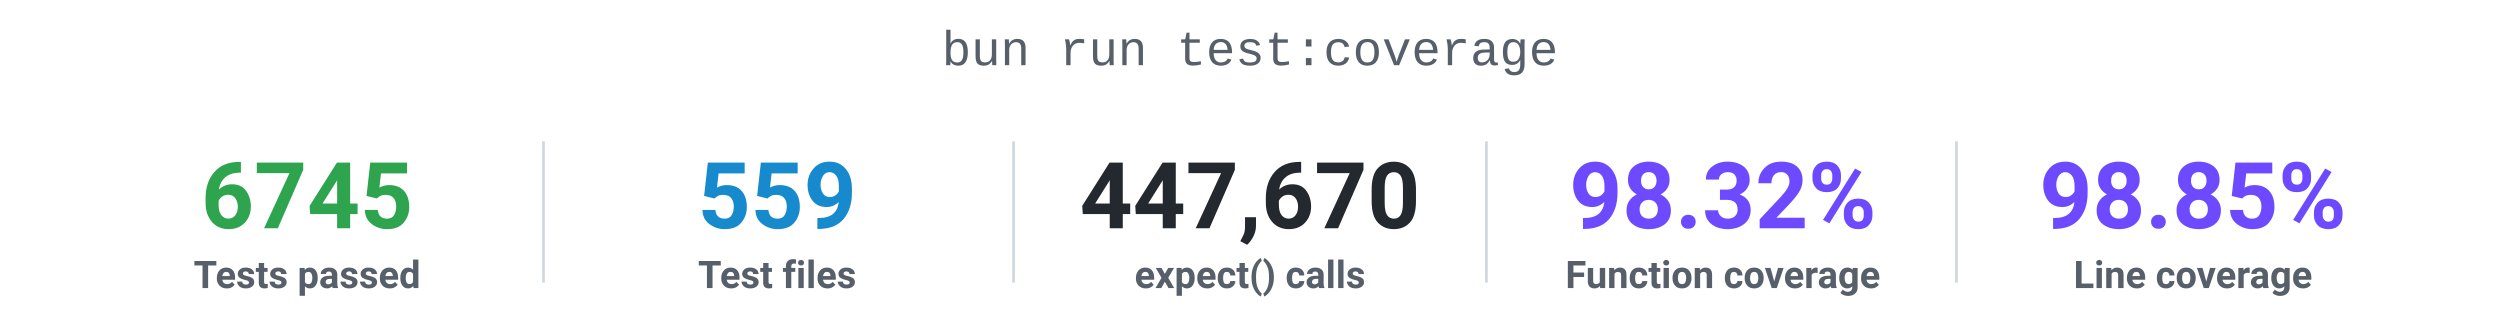
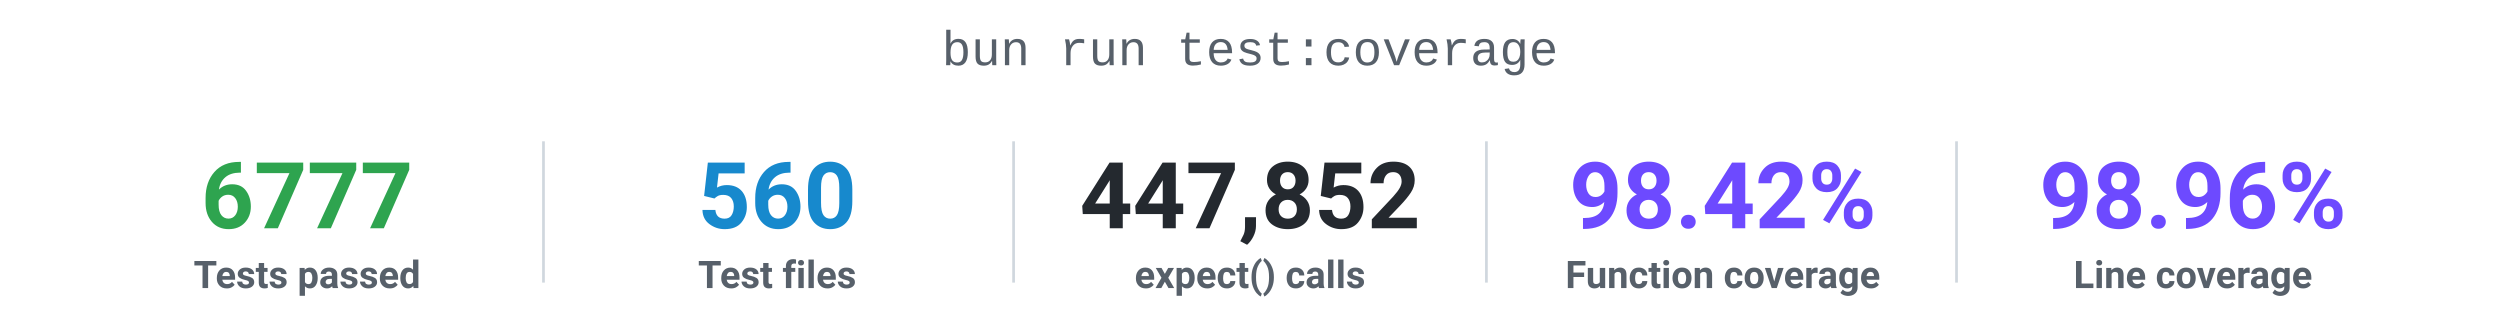
- <svg xmlns="http://www.w3.org/2000/svg" viewBox="0 0 920 122" width="920" height="122" role="img" aria-label="bun run test:coverage — 6745 tests passed, 559 test files, 447,670 expect() calls, 98.32% function coverage, 98.85% line coverage">
+ <svg xmlns="http://www.w3.org/2000/svg" viewBox="0 0 920 122" width="920" height="122" role="img" aria-label="bun run test:coverage — 6777 tests passed, 560 test files, 447,852 expect() calls, 98.42% function coverage, 98.96% line coverage">
  <style>
    .cmd { font-family: ui-monospace, SFMono-Regular, 'SF Mono', Menlo, Consolas, 'Liberation Mono', monospace; font-weight: 500; font-size: 18px; }
    .val { font-family: system-ui, -apple-system, BlinkMacSystemFont, 'Segoe UI', Roboto, sans-serif; font-weight: 700; font-size: 34px; }
    .lbl { font-family: system-ui, -apple-system, BlinkMacSystemFont, 'Segoe UI', Roboto, sans-serif; font-weight: 600; font-size: 14px; }
  </style>
  <text x="460" y="24" text-anchor="middle" class="cmd" fill="#57606a">bun run test:coverage</text>
  <line x1="200" y1="52" x2="200" y2="104" stroke="#d0d7de" stroke-width="1" />
  <line x1="373" y1="52" x2="373" y2="104" stroke="#d0d7de" stroke-width="1" />
  <line x1="547" y1="52" x2="547" y2="104" stroke="#d0d7de" stroke-width="1" />
  <line x1="720" y1="52" x2="720" y2="104" stroke="#d0d7de" stroke-width="1" />
-   <text x="113" y="84" text-anchor="middle" class="val" fill="#2ea44f">6745</text>
+   <text x="113" y="84" text-anchor="middle" class="val" fill="#2ea44f">6777</text>
  <text x="113" y="106" text-anchor="middle" class="lbl" fill="#57606a">Tests passed</text>
-   <text x="286" y="84" text-anchor="middle" class="val" fill="#1789cd">559</text>
+   <text x="286" y="84" text-anchor="middle" class="val" fill="#1789cd">560</text>
  <text x="286" y="106" text-anchor="middle" class="lbl" fill="#57606a">Test files</text>
-   <text x="460" y="84" text-anchor="middle" class="val" fill="#24292f">447,670</text>
+   <text x="460" y="84" text-anchor="middle" class="val" fill="#24292f">447,852</text>
  <text x="460" y="106" text-anchor="middle" class="lbl" fill="#57606a">expect() calls</text>
-   <text x="634" y="84" text-anchor="middle" class="val" fill="#6d4aff">98.32%</text>
+   <text x="634" y="84" text-anchor="middle" class="val" fill="#6d4aff">98.42%</text>
  <text x="634" y="106" text-anchor="middle" class="lbl" fill="#57606a">Function coverage</text>
-   <text x="807" y="84" text-anchor="middle" class="val" fill="#6d4aff">98.85%</text>
+   <text x="807" y="84" text-anchor="middle" class="val" fill="#6d4aff">98.96%</text>
  <text x="807" y="106" text-anchor="middle" class="lbl" fill="#57606a">Line coverage</text>
</svg>
